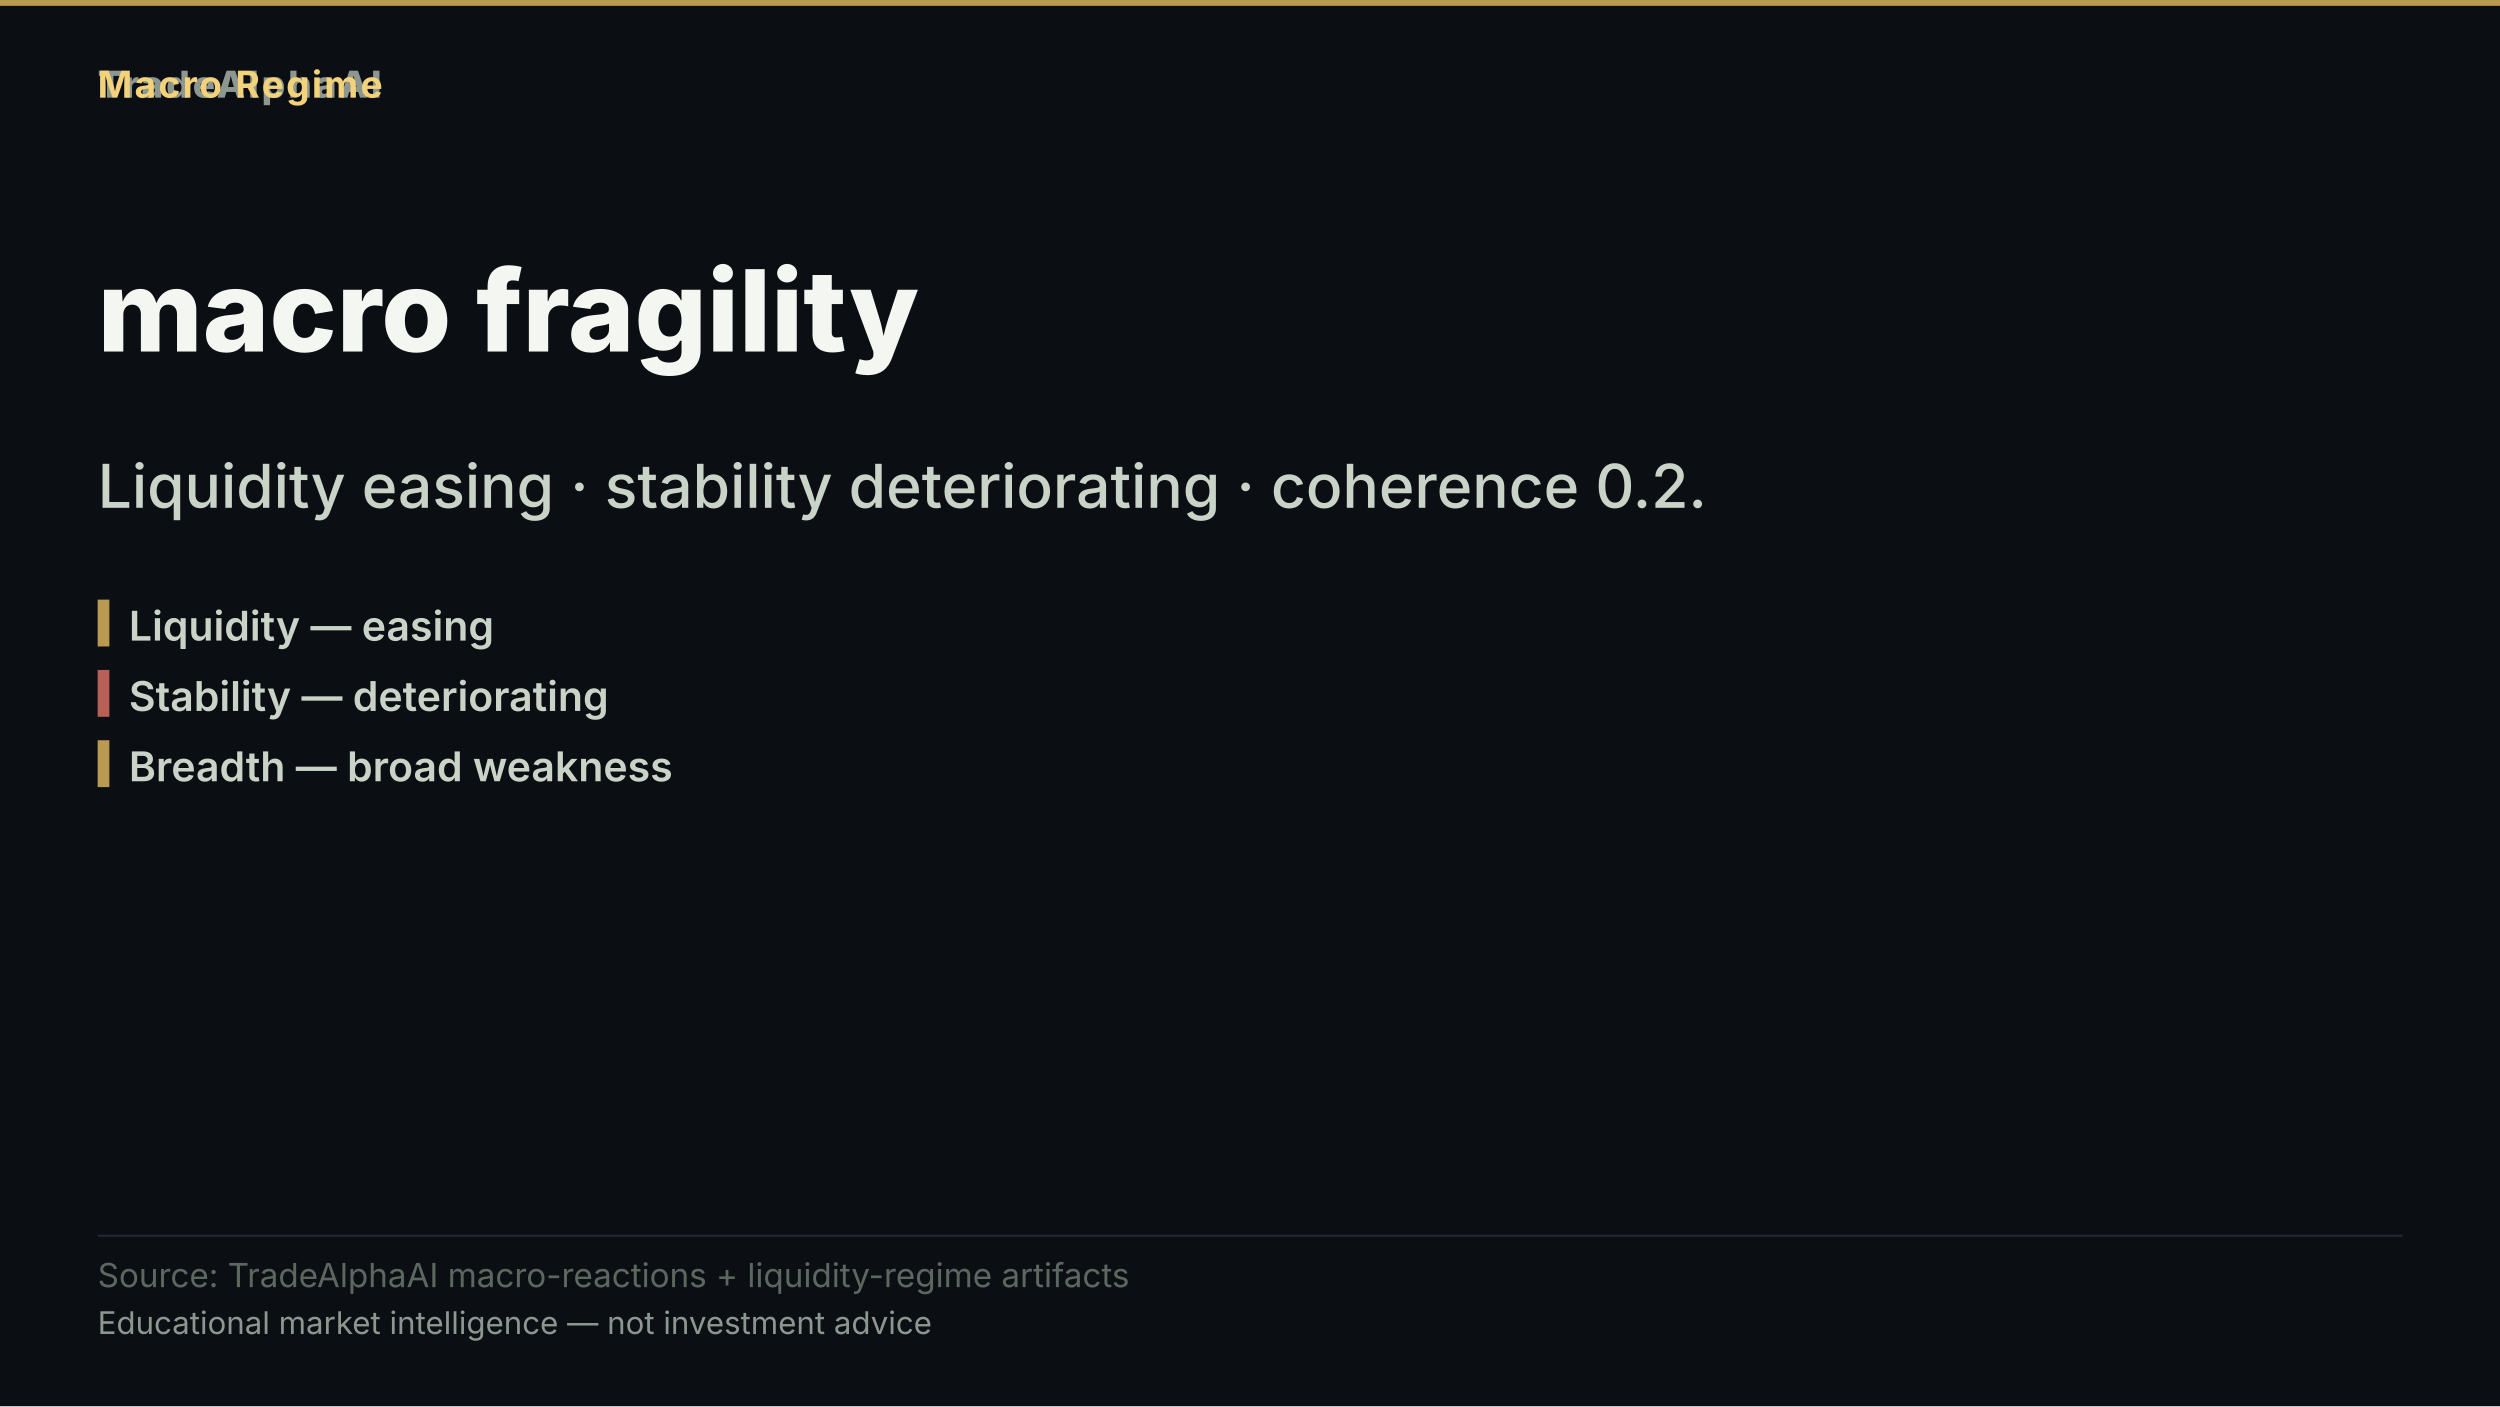
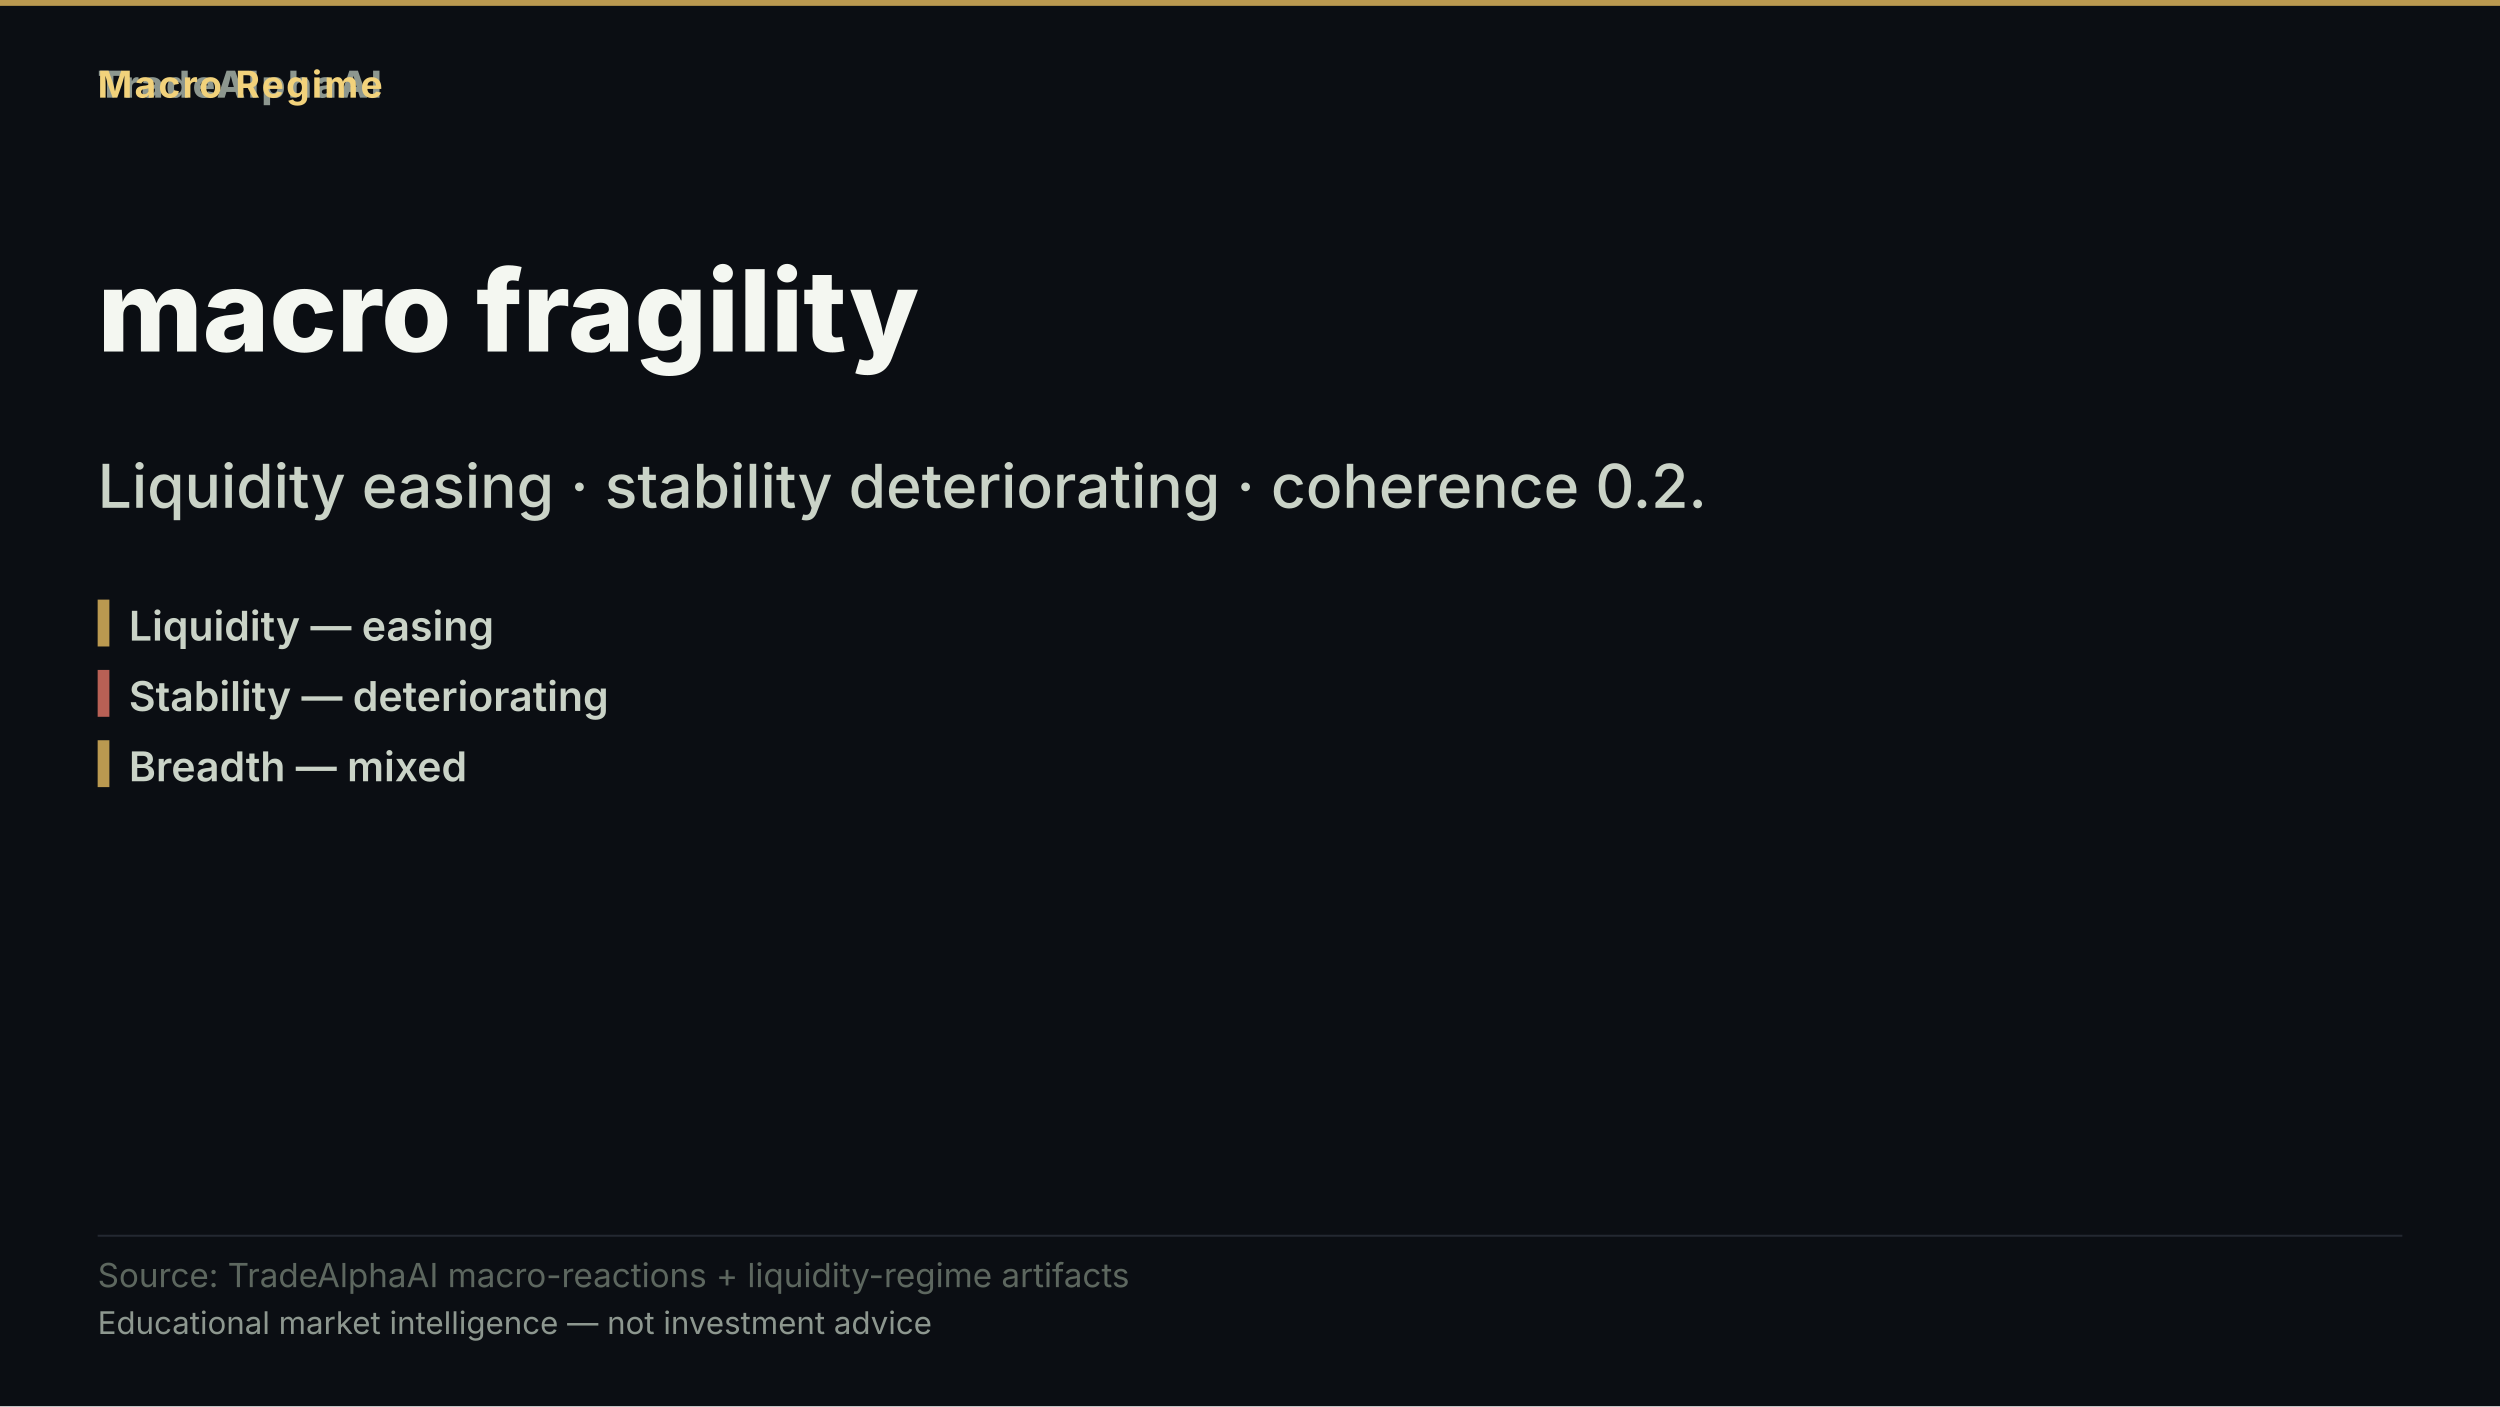
<svg xmlns="http://www.w3.org/2000/svg" width="1280" height="720" viewBox="0 0 1280 720" role="img" aria-label="macro fragility">
  <rect width="1280" height="720" fill="#0b0e13" />
  <rect x="0" y="0" width="1280" height="3" fill="#d8b15a" opacity="0.85" />
  <text x="50" y="50" font-family="'Inter','Segoe UI','Helvetica Neue',Arial,sans-serif" font-size="19" font-weight="800" letter-spacing="1.5" fill="#8d978f" text-anchor="start">TradeAlphaAI</text>
  <text x="50" y="50" font-family="'Inter','Segoe UI','Helvetica Neue',Arial,sans-serif" font-size="19" font-weight="700" letter-spacing="1.2" fill="#f2d27b" text-anchor="start">Macro Regime</text>
  <text x="50" y="180" font-family="'Inter','Segoe UI','Helvetica Neue',Arial,sans-serif" font-size="58" font-weight="800" fill="#f4f7f1" text-anchor="start">macro fragility</text>
  <text x="50" y="260" font-family="'Inter','Segoe UI','Helvetica Neue',Arial,sans-serif" font-size="31" font-weight="500" fill="#cad3c7" text-anchor="start">Liquidity easing · stability deteriorating · coherence 0.2.</text>
  <rect x="50" y="307" width="6" height="24" fill="#d8b15a" opacity="0.85" />
  <text x="66" y="328" font-family="'Inter','Segoe UI','Helvetica Neue',Arial,sans-serif" font-size="21" font-weight="600" fill="#cad3c7" text-anchor="start">Liquidity — easing</text>
  <rect x="50" y="343" width="6" height="24" fill="#d66e60" opacity="0.85" />
  <text x="66" y="364" font-family="'Inter','Segoe UI','Helvetica Neue',Arial,sans-serif" font-size="21" font-weight="600" fill="#cad3c7" text-anchor="start">Stability — deteriorating</text>
  <rect x="50" y="379" width="6" height="24" fill="#d8b15a" opacity="0.85" />
-   <text x="66" y="400" font-family="'Inter','Segoe UI','Helvetica Neue',Arial,sans-serif" font-size="21" font-weight="600" fill="#cad3c7" text-anchor="start">Breadth — broad weakness</text>
+   <text x="66" y="400" font-family="'Inter','Segoe UI','Helvetica Neue',Arial,sans-serif" font-size="21" font-weight="600" fill="#cad3c7" text-anchor="start">Breadth — mixed</text>
  <rect x="50" y="632.2" width="1180" height="1" fill="rgba(148,163,184,0.18)" />
  <text x="50" y="659" font-family="'Inter','Segoe UI','Helvetica Neue',Arial,sans-serif" font-size="17" fill="#5d675f" text-anchor="start">Source: TradeAlphaAI macro-reactions + liquidity-regime artifacts</text>
  <text x="50" y="683" font-family="'Inter','Segoe UI','Helvetica Neue',Arial,sans-serif" font-size="16" fill="#8d978f" text-anchor="start">Educational market intelligence — not investment advice</text>
</svg>
